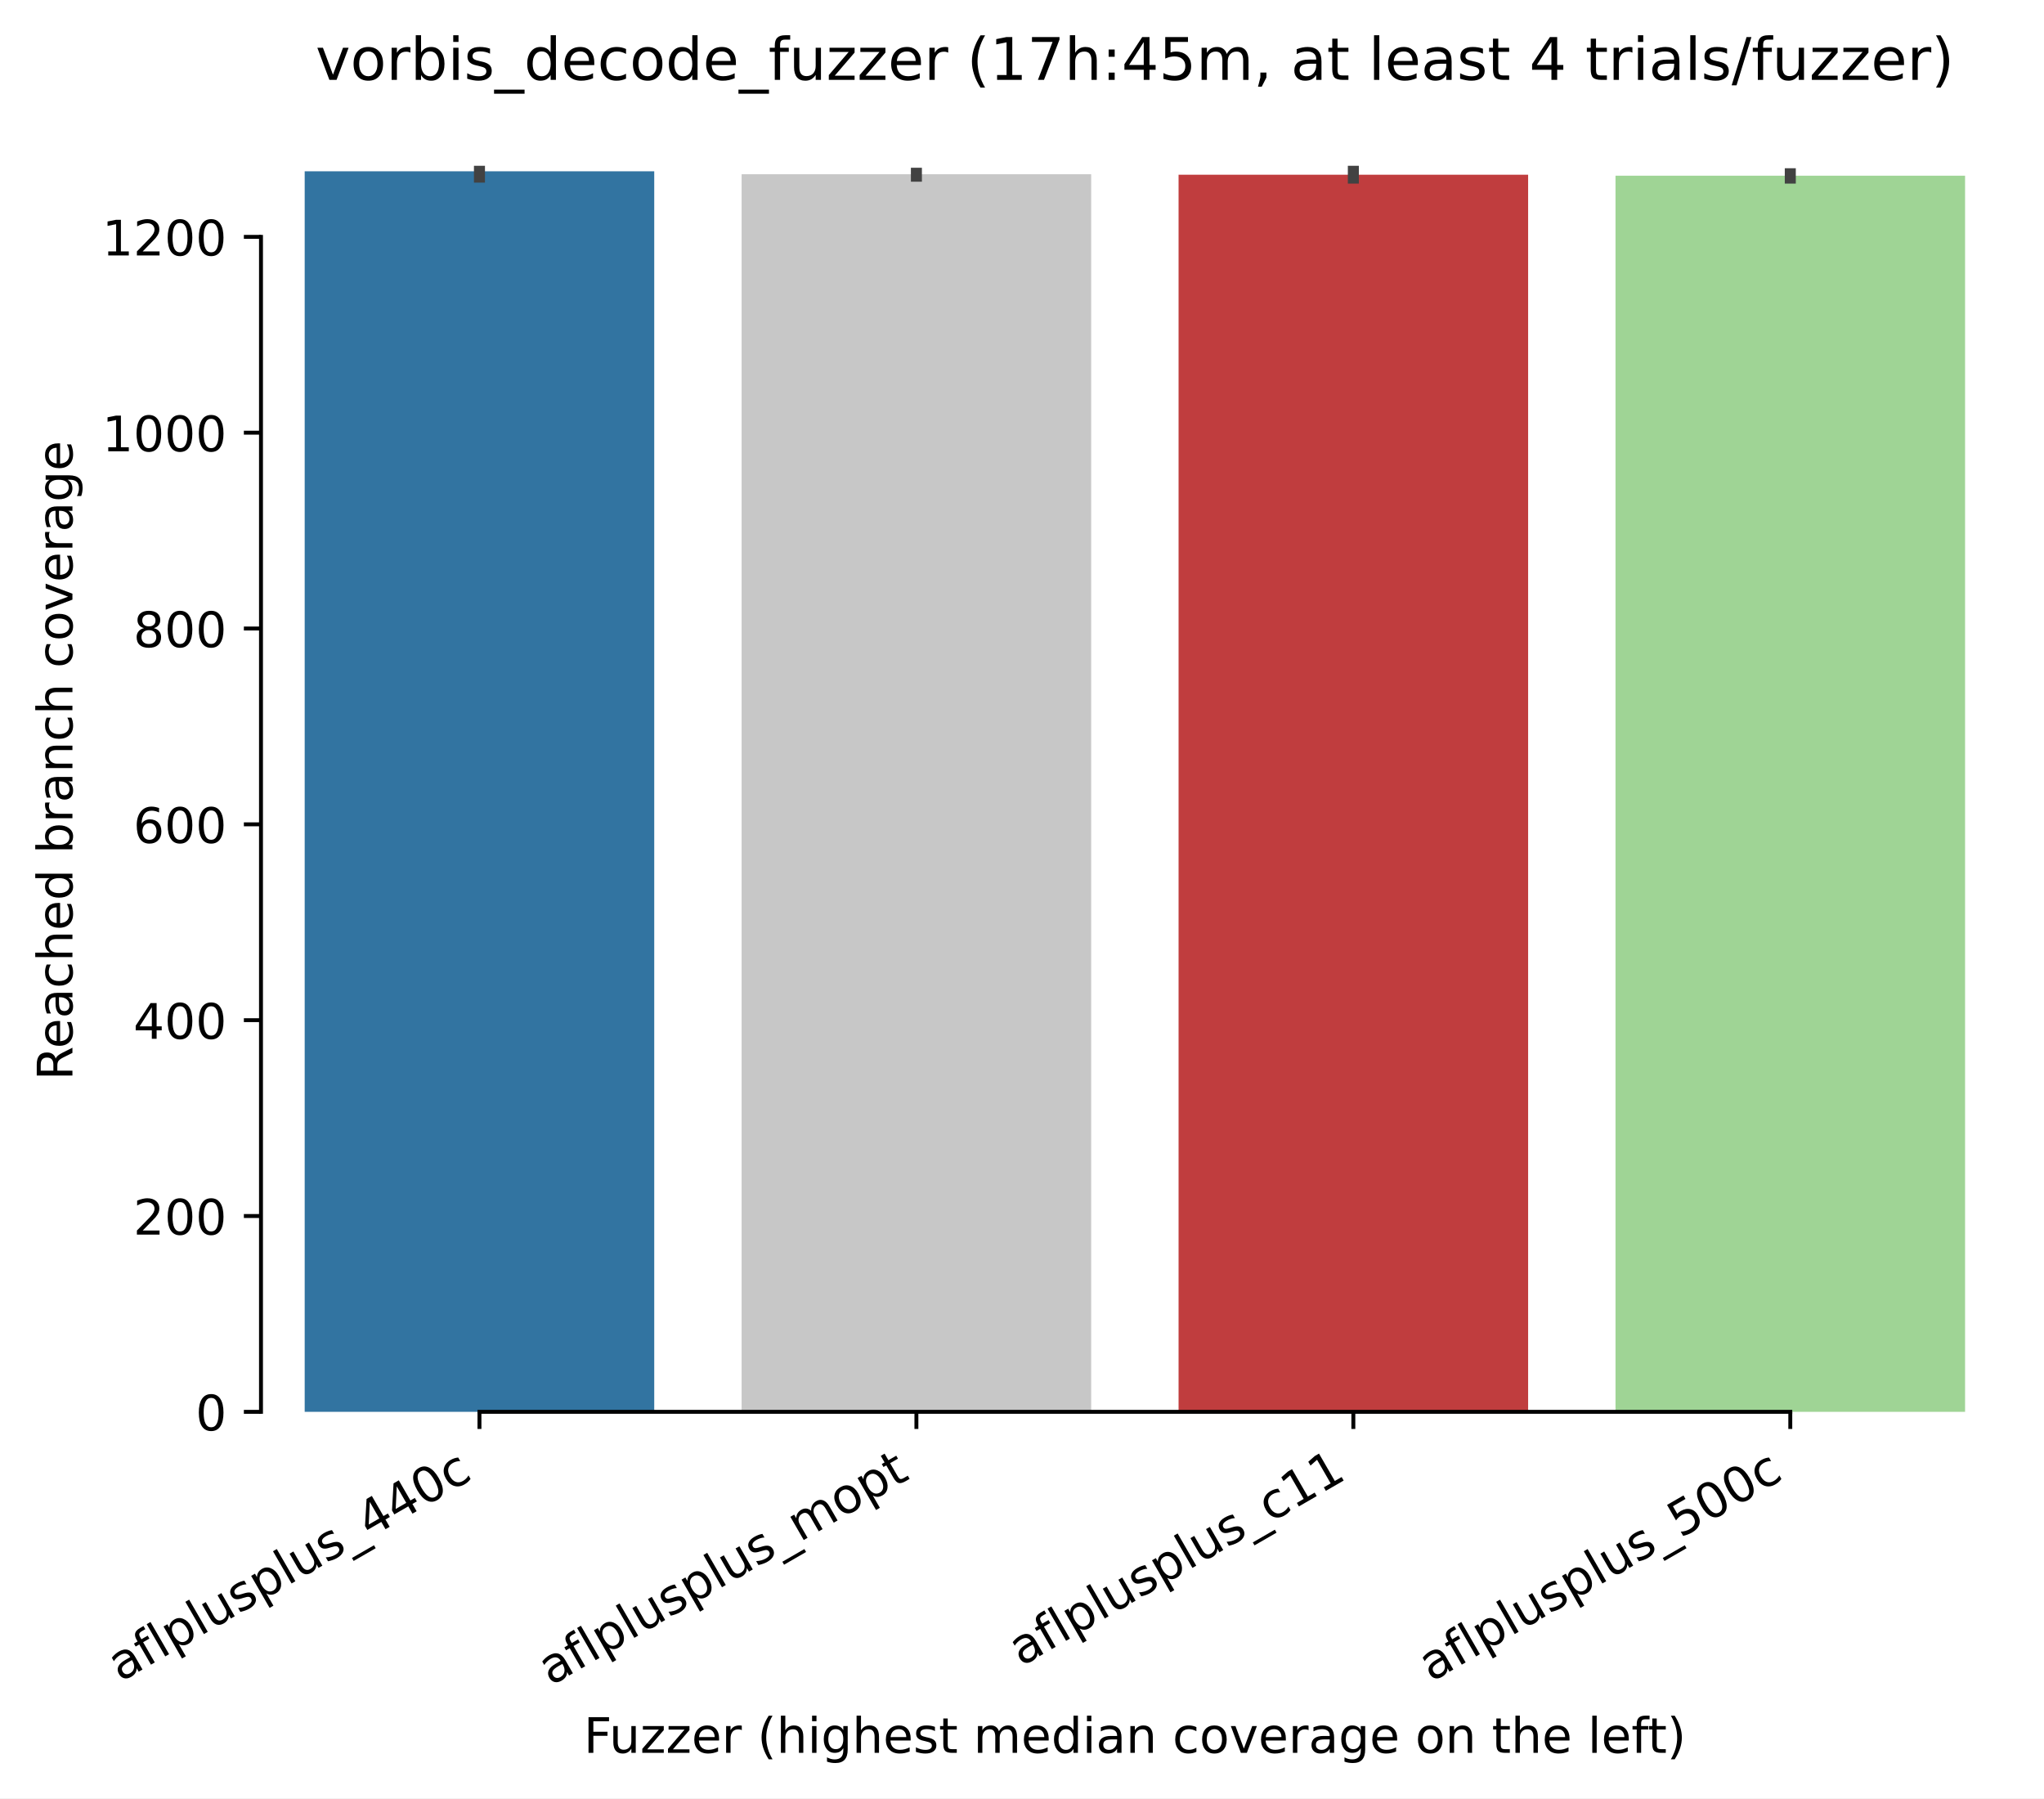
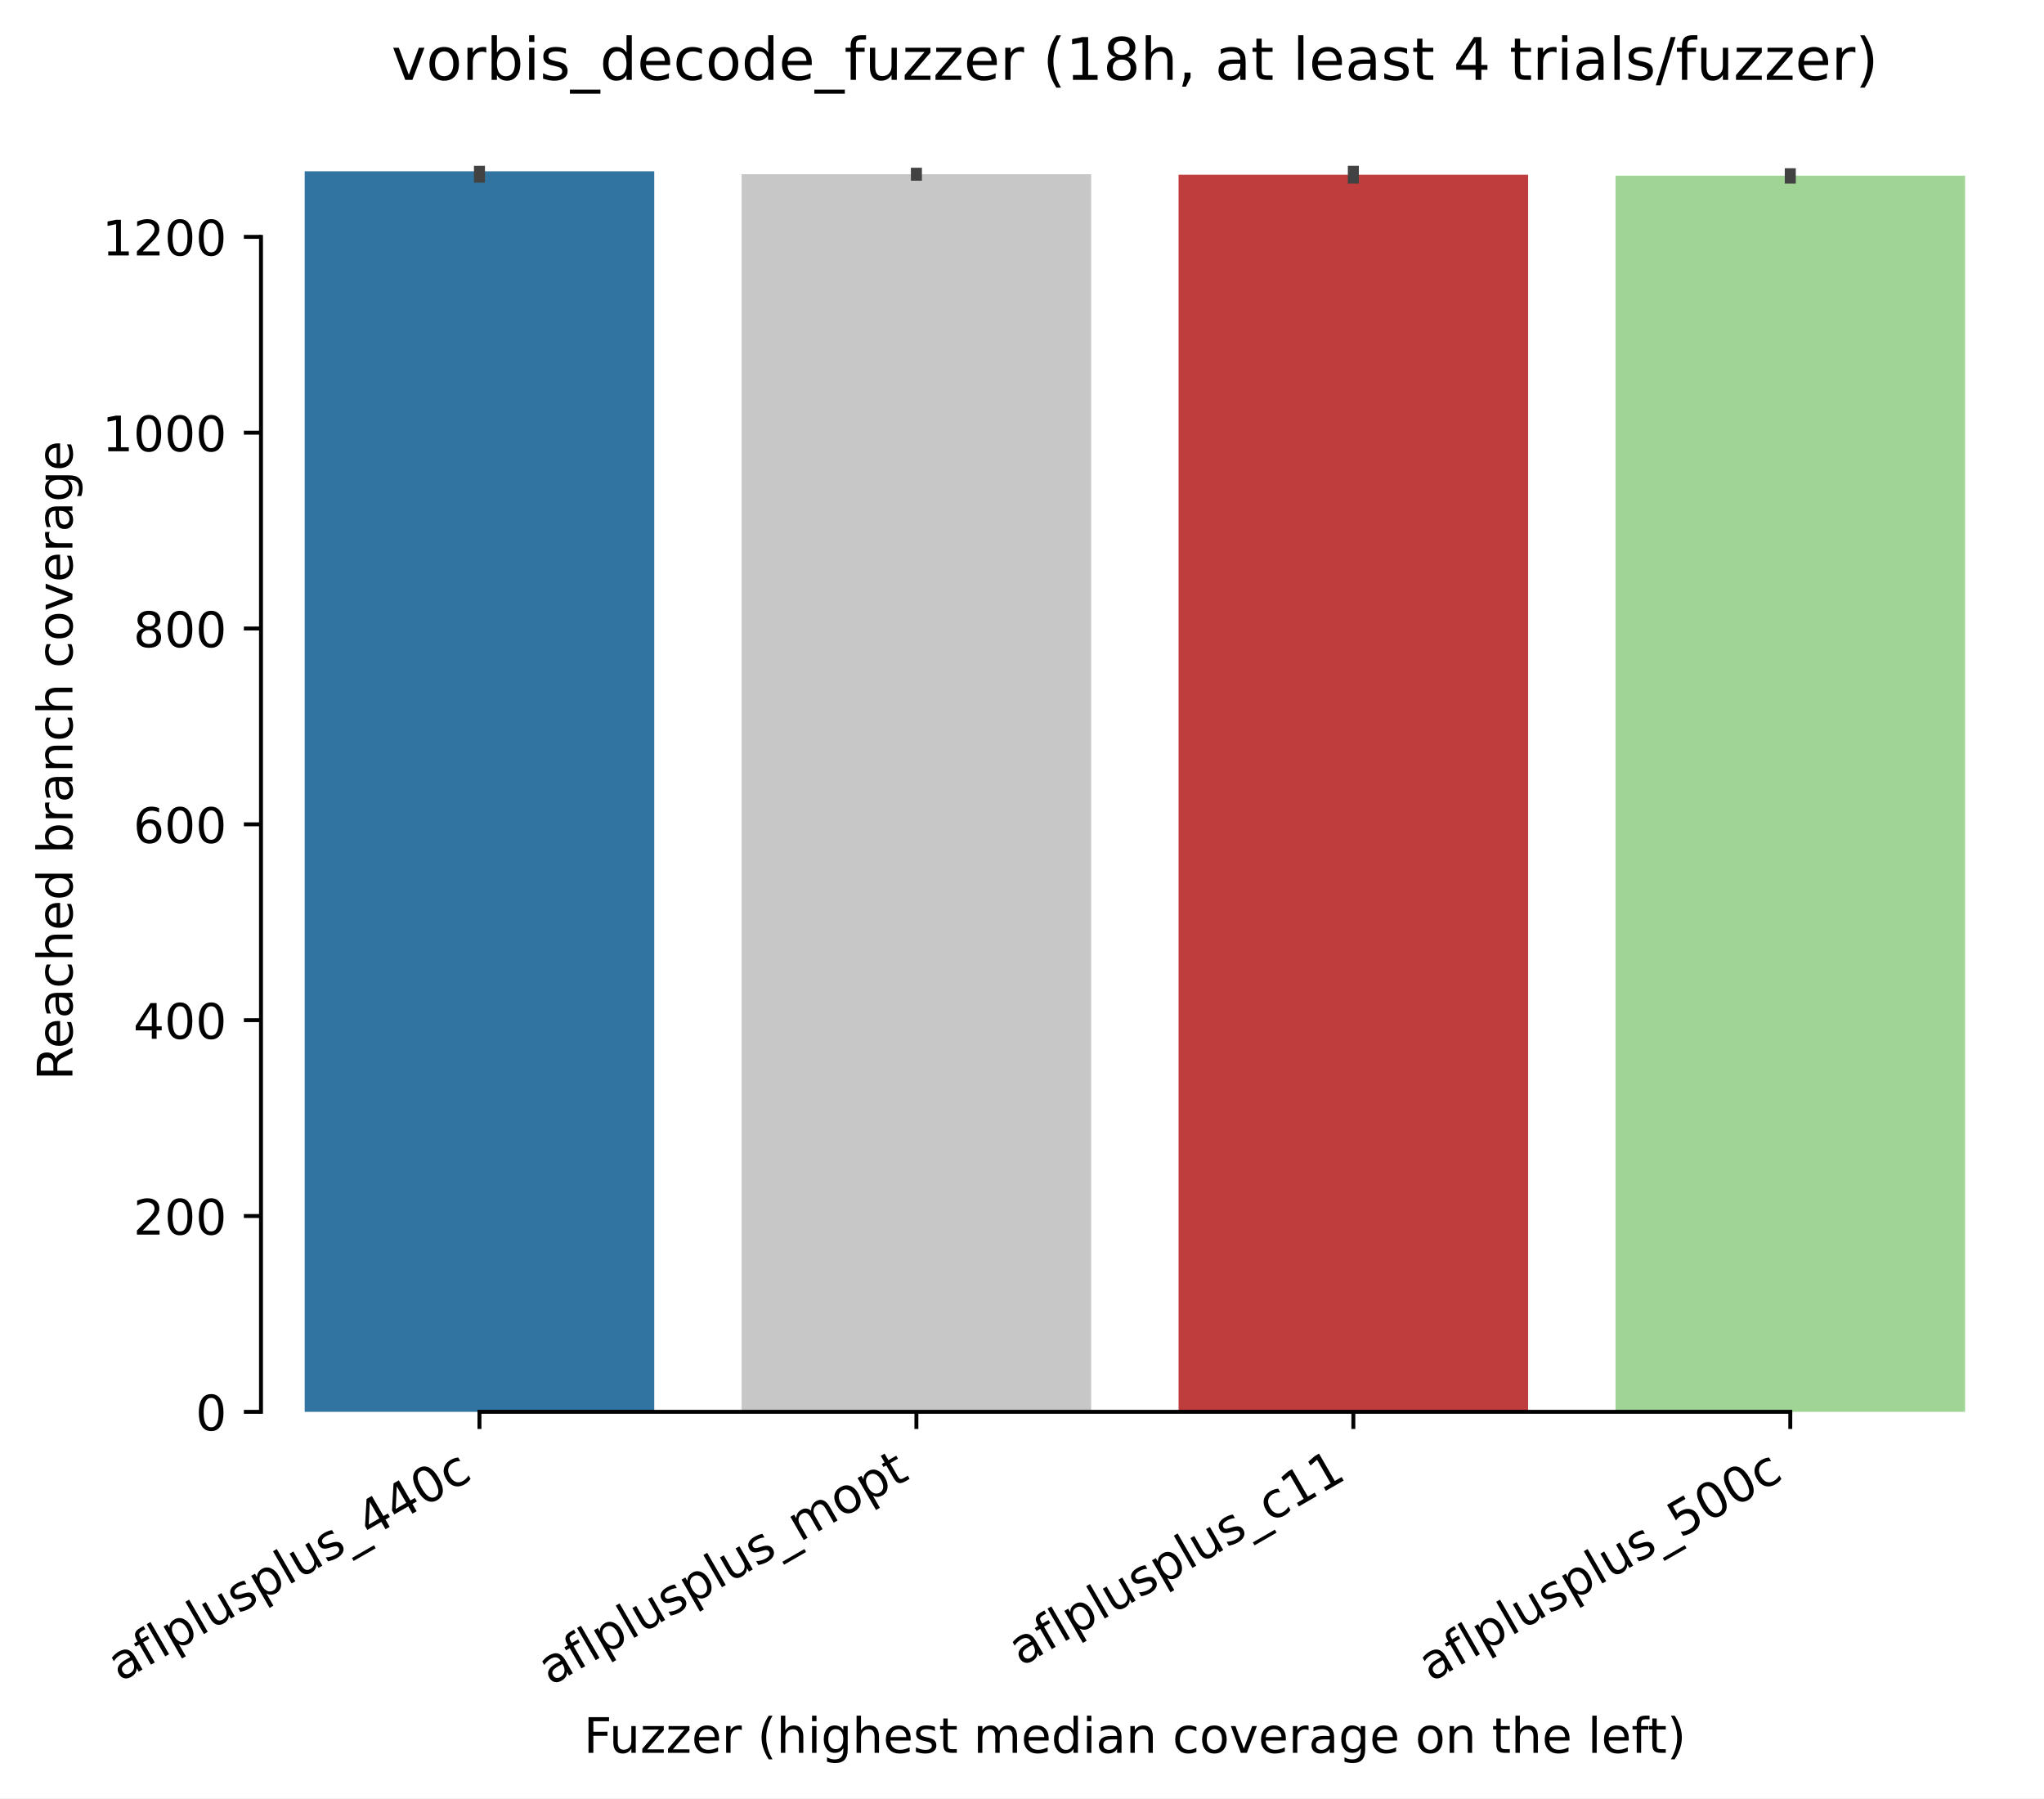
<svg xmlns="http://www.w3.org/2000/svg" xmlns:xlink="http://www.w3.org/1999/xlink" width="417.648pt" height="367.381pt" viewBox="0 0 417.648 367.381" version="1.1">
  <defs>
    <style type="text/css">*{stroke-linejoin: round; stroke-linecap: butt}</style>
  </defs>
  <g id="figure_1">
    <g id="patch_1">
      <path d="M 0 367.381  L 417.648 367.381  L 417.648 0  L 0 0  z " style="fill: #ffffff" />
    </g>
    <g id="axes_1">
      <g id="patch_2">
        <path d="M 53.328 288.43  L 410.448 288.43  L 410.448 22.318  L 53.328 22.318  z " style="fill: #ffffff" />
      </g>
      <g id="patch_3">
-         <path d="M 62.256 288.43  L 133.68 288.43  L 133.68 34.99  L 62.256 34.99  z " clip-path="url(#p58d0594816)" style="fill: #3274a1" />
+         <path d="M 62.256 288.43  L 133.68 288.43  L 133.68 34.99  L 62.256 34.99  z " clip-path="url(#p99ea1e1e88)" style="fill: #3274a1" />
      </g>
      <g id="patch_4">
-         <path d="M 151.536 288.43  L 222.96 288.43  L 222.96 35.59  L 151.536 35.59  z " clip-path="url(#p58d0594816)" style="fill: #c7c7c7" />
+         <path d="M 151.536 288.43  L 222.96 288.43  L 222.96 35.59  L 151.536 35.59  z " clip-path="url(#p99ea1e1e88)" style="fill: #c7c7c7" />
      </g>
      <g id="patch_5">
-         <path d="M 240.816 288.43  L 312.24 288.43  L 312.24 35.69  L 240.816 35.69  z " clip-path="url(#p58d0594816)" style="fill: #c03d3e" />
+         <path d="M 240.816 288.43  L 312.24 288.43  L 312.24 35.69  L 240.816 35.69  z " clip-path="url(#p99ea1e1e88)" style="fill: #c03d3e" />
      </g>
      <g id="patch_6">
-         <path d="M 330.096 288.43  L 401.52 288.43  L 401.52 35.89  L 330.096 35.89  z " clip-path="url(#p58d0594816)" style="fill: #9fd495" />
+         <path d="M 330.096 288.43  L 401.52 288.43  L 401.52 35.89  L 330.096 35.89  z " clip-path="url(#p99ea1e1e88)" style="fill: #9fd495" />
      </g>
      <g id="matplotlib.axis_1">
        <g id="xtick_1">
          <g id="line2d_1">
            <defs>
-               <path id="mf30dd68f3d" d="M 0 0  L 0 3.5  " style="stroke: #000000; stroke-width: 0.8" />
+               <path id="m14c670c587" d="M 0 0  L 0 3.5  " style="stroke: #000000; stroke-width: 0.8" />
            </defs>
            <g>
-               <use xlink:href="#mf30dd68f3d" x="97.968" y="288.43" style="stroke: #000000; stroke-width: 0.8" />
+               <use xlink:href="#m14c670c587" x="97.968" y="288.43" style="stroke: #000000; stroke-width: 0.8" />
            </g>
          </g>
          <g id="text_1">
            <g transform="translate(24.59788 343.6903) rotate(-30) scale(0.1 -0.1)">
              <defs>
                <path id="DejaVuSans-61" d="M 2194 1759  Q 1497 1759 1228 1600  Q 959 1441 959 1056  Q 959 750 1161 570  Q 1363 391 1709 391  Q 2188 391 2477 730  Q 2766 1069 2766 1631  L 2766 1759  L 2194 1759  z M 3341 1997  L 3341 0  L 2766 0  L 2766 531  Q 2569 213 2275 61  Q 1981 -91 1556 -91  Q 1019 -91 701 211  Q 384 513 384 1019  Q 384 1609 779 1909  Q 1175 2209 1959 2209  L 2766 2209  L 2766 2266  Q 2766 2663 2505 2880  Q 2244 3097 1772 3097  Q 1472 3097 1187 3025  Q 903 2953 641 2809  L 641 3341  Q 956 3463 1253 3523  Q 1550 3584 1831 3584  Q 2591 3584 2966 3190  Q 3341 2797 3341 1997  z " transform="scale(0.015625)" />
                <path id="DejaVuSans-66" d="M 2375 4863  L 2375 4384  L 1825 4384  Q 1516 4384 1395 4259  Q 1275 4134 1275 3809  L 1275 3500  L 2222 3500  L 2222 3053  L 1275 3053  L 1275 0  L 697 0  L 697 3053  L 147 3053  L 147 3500  L 697 3500  L 697 3744  Q 697 4328 969 4595  Q 1241 4863 1831 4863  L 2375 4863  z " transform="scale(0.015625)" />
                <path id="DejaVuSans-6c" d="M 603 4863  L 1178 4863  L 1178 0  L 603 0  L 603 4863  z " transform="scale(0.015625)" />
                <path id="DejaVuSans-70" d="M 1159 525  L 1159 -1331  L 581 -1331  L 581 3500  L 1159 3500  L 1159 2969  Q 1341 3281 1617 3432  Q 1894 3584 2278 3584  Q 2916 3584 3314 3078  Q 3713 2572 3713 1747  Q 3713 922 3314 415  Q 2916 -91 2278 -91  Q 1894 -91 1617 61  Q 1341 213 1159 525  z M 3116 1747  Q 3116 2381 2855 2742  Q 2594 3103 2138 3103  Q 1681 3103 1420 2742  Q 1159 2381 1159 1747  Q 1159 1113 1420 752  Q 1681 391 2138 391  Q 2594 391 2855 752  Q 3116 1113 3116 1747  z " transform="scale(0.015625)" />
                <path id="DejaVuSans-75" d="M 544 1381  L 544 3500  L 1119 3500  L 1119 1403  Q 1119 906 1312 657  Q 1506 409 1894 409  Q 2359 409 2629 706  Q 2900 1003 2900 1516  L 2900 3500  L 3475 3500  L 3475 0  L 2900 0  L 2900 538  Q 2691 219 2414 64  Q 2138 -91 1772 -91  Q 1169 -91 856 284  Q 544 659 544 1381  z M 1991 3584  L 1991 3584  z " transform="scale(0.015625)" />
                <path id="DejaVuSans-73" d="M 2834 3397  L 2834 2853  Q 2591 2978 2328 3040  Q 2066 3103 1784 3103  Q 1356 3103 1142 2972  Q 928 2841 928 2578  Q 928 2378 1081 2264  Q 1234 2150 1697 2047  L 1894 2003  Q 2506 1872 2764 1633  Q 3022 1394 3022 966  Q 3022 478 2636 193  Q 2250 -91 1575 -91  Q 1294 -91 989 -36  Q 684 19 347 128  L 347 722  Q 666 556 975 473  Q 1284 391 1588 391  Q 1994 391 2212 530  Q 2431 669 2431 922  Q 2431 1156 2273 1281  Q 2116 1406 1581 1522  L 1381 1569  Q 847 1681 609 1914  Q 372 2147 372 2553  Q 372 3047 722 3315  Q 1072 3584 1716 3584  Q 2034 3584 2315 3537  Q 2597 3491 2834 3397  z " transform="scale(0.015625)" />
                <path id="DejaVuSans-5f" d="M 3263 -1063  L 3263 -1509  L -63 -1509  L -63 -1063  L 3263 -1063  z " transform="scale(0.015625)" />
                <path id="DejaVuSans-34" d="M 2419 4116  L 825 1625  L 2419 1625  L 2419 4116  z M 2253 4666  L 3047 4666  L 3047 1625  L 3713 1625  L 3713 1100  L 3047 1100  L 3047 0  L 2419 0  L 2419 1100  L 313 1100  L 313 1709  L 2253 4666  z " transform="scale(0.015625)" />
                <path id="DejaVuSans-30" d="M 2034 4250  Q 1547 4250 1301 3770  Q 1056 3291 1056 2328  Q 1056 1369 1301 889  Q 1547 409 2034 409  Q 2525 409 2770 889  Q 3016 1369 3016 2328  Q 3016 3291 2770 3770  Q 2525 4250 2034 4250  z M 2034 4750  Q 2819 4750 3233 4129  Q 3647 3509 3647 2328  Q 3647 1150 3233 529  Q 2819 -91 2034 -91  Q 1250 -91 836 529  Q 422 1150 422 2328  Q 422 3509 836 4129  Q 1250 4750 2034 4750  z " transform="scale(0.015625)" />
                <path id="DejaVuSans-63" d="M 3122 3366  L 3122 2828  Q 2878 2963 2633 3030  Q 2388 3097 2138 3097  Q 1578 3097 1268 2742  Q 959 2388 959 1747  Q 959 1106 1268 751  Q 1578 397 2138 397  Q 2388 397 2633 464  Q 2878 531 3122 666  L 3122 134  Q 2881 22 2623 -34  Q 2366 -91 2075 -91  Q 1284 -91 818 406  Q 353 903 353 1747  Q 353 2603 823 3093  Q 1294 3584 2113 3584  Q 2378 3584 2631 3529  Q 2884 3475 3122 3366  z " transform="scale(0.015625)" />
              </defs>
              <use xlink:href="#DejaVuSans-61" />
              <use xlink:href="#DejaVuSans-66" transform="translate(61.2793 0)" />
              <use xlink:href="#DejaVuSans-6c" transform="translate(96.48438 0)" />
              <use xlink:href="#DejaVuSans-70" transform="translate(124.2676 0)" />
              <use xlink:href="#DejaVuSans-6c" transform="translate(187.7441 0)" />
              <use xlink:href="#DejaVuSans-75" transform="translate(215.5273 0)" />
              <use xlink:href="#DejaVuSans-73" transform="translate(278.9062 0)" />
              <use xlink:href="#DejaVuSans-70" transform="translate(331.0059 0)" />
              <use xlink:href="#DejaVuSans-6c" transform="translate(394.4824 0)" />
              <use xlink:href="#DejaVuSans-75" transform="translate(422.2656 0)" />
              <use xlink:href="#DejaVuSans-73" transform="translate(485.6445 0)" />
              <use xlink:href="#DejaVuSans-5f" transform="translate(537.7441 0)" />
              <use xlink:href="#DejaVuSans-34" transform="translate(587.7441 0)" />
              <use xlink:href="#DejaVuSans-34" transform="translate(651.3672 0)" />
              <use xlink:href="#DejaVuSans-30" transform="translate(714.9902 0)" />
              <use xlink:href="#DejaVuSans-63" transform="translate(778.6133 0)" />
            </g>
          </g>
        </g>
        <g id="xtick_2">
          <g id="line2d_2">
            <g>
-               <use xlink:href="#mf30dd68f3d" x="187.248" y="288.43" style="stroke: #000000; stroke-width: 0.8" />
+               <use xlink:href="#m14c670c587" x="187.248" y="288.43" style="stroke: #000000; stroke-width: 0.8" />
            </g>
          </g>
          <g id="text_2">
            <g transform="translate(112.5423 344.4613) rotate(-30) scale(0.1 -0.1)">
              <defs>
                <path id="DejaVuSans-6d" d="M 3328 2828  Q 3544 3216 3844 3400  Q 4144 3584 4550 3584  Q 5097 3584 5394 3201  Q 5691 2819 5691 2113  L 5691 0  L 5113 0  L 5113 2094  Q 5113 2597 4934 2840  Q 4756 3084 4391 3084  Q 3944 3084 3684 2787  Q 3425 2491 3425 1978  L 3425 0  L 2847 0  L 2847 2094  Q 2847 2600 2669 2842  Q 2491 3084 2119 3084  Q 1678 3084 1418 2786  Q 1159 2488 1159 1978  L 1159 0  L 581 0  L 581 3500  L 1159 3500  L 1159 2956  Q 1356 3278 1631 3431  Q 1906 3584 2284 3584  Q 2666 3584 2933 3390  Q 3200 3197 3328 2828  z " transform="scale(0.015625)" />
                <path id="DejaVuSans-6f" d="M 1959 3097  Q 1497 3097 1228 2736  Q 959 2375 959 1747  Q 959 1119 1226 758  Q 1494 397 1959 397  Q 2419 397 2687 759  Q 2956 1122 2956 1747  Q 2956 2369 2687 2733  Q 2419 3097 1959 3097  z M 1959 3584  Q 2709 3584 3137 3096  Q 3566 2609 3566 1747  Q 3566 888 3137 398  Q 2709 -91 1959 -91  Q 1206 -91 779 398  Q 353 888 353 1747  Q 353 2609 779 3096  Q 1206 3584 1959 3584  z " transform="scale(0.015625)" />
                <path id="DejaVuSans-74" d="M 1172 4494  L 1172 3500  L 2356 3500  L 2356 3053  L 1172 3053  L 1172 1153  Q 1172 725 1289 603  Q 1406 481 1766 481  L 2356 481  L 2356 0  L 1766 0  Q 1100 0 847 248  Q 594 497 594 1153  L 594 3053  L 172 3053  L 172 3500  L 594 3500  L 594 4494  L 1172 4494  z " transform="scale(0.015625)" />
              </defs>
              <use xlink:href="#DejaVuSans-61" />
              <use xlink:href="#DejaVuSans-66" transform="translate(61.2793 0)" />
              <use xlink:href="#DejaVuSans-6c" transform="translate(96.48438 0)" />
              <use xlink:href="#DejaVuSans-70" transform="translate(124.2676 0)" />
              <use xlink:href="#DejaVuSans-6c" transform="translate(187.7441 0)" />
              <use xlink:href="#DejaVuSans-75" transform="translate(215.5273 0)" />
              <use xlink:href="#DejaVuSans-73" transform="translate(278.9062 0)" />
              <use xlink:href="#DejaVuSans-70" transform="translate(331.0059 0)" />
              <use xlink:href="#DejaVuSans-6c" transform="translate(394.4824 0)" />
              <use xlink:href="#DejaVuSans-75" transform="translate(422.2656 0)" />
              <use xlink:href="#DejaVuSans-73" transform="translate(485.6445 0)" />
              <use xlink:href="#DejaVuSans-5f" transform="translate(537.7441 0)" />
              <use xlink:href="#DejaVuSans-6d" transform="translate(587.7441 0)" />
              <use xlink:href="#DejaVuSans-6f" transform="translate(685.1562 0)" />
              <use xlink:href="#DejaVuSans-70" transform="translate(746.3379 0)" />
              <use xlink:href="#DejaVuSans-74" transform="translate(809.8145 0)" />
            </g>
          </g>
        </g>
        <g id="xtick_3">
          <g id="line2d_3">
            <g>
-               <use xlink:href="#mf30dd68f3d" x="276.528" y="288.43" style="stroke: #000000; stroke-width: 0.8" />
+               <use xlink:href="#m14c670c587" x="276.528" y="288.43" style="stroke: #000000; stroke-width: 0.8" />
            </g>
          </g>
          <g id="text_3">
            <g transform="translate(208.668 340.509) rotate(-30) scale(0.1 -0.1)">
              <defs>
                <path id="DejaVuSans-31" d="M 794 531  L 1825 531  L 1825 4091  L 703 3866  L 703 4441  L 1819 4666  L 2450 4666  L 2450 531  L 3481 531  L 3481 0  L 794 0  L 794 531  z " transform="scale(0.015625)" />
              </defs>
              <use xlink:href="#DejaVuSans-61" />
              <use xlink:href="#DejaVuSans-66" transform="translate(61.2793 0)" />
              <use xlink:href="#DejaVuSans-6c" transform="translate(96.48438 0)" />
              <use xlink:href="#DejaVuSans-70" transform="translate(124.2676 0)" />
              <use xlink:href="#DejaVuSans-6c" transform="translate(187.7441 0)" />
              <use xlink:href="#DejaVuSans-75" transform="translate(215.5273 0)" />
              <use xlink:href="#DejaVuSans-73" transform="translate(278.9062 0)" />
              <use xlink:href="#DejaVuSans-70" transform="translate(331.0059 0)" />
              <use xlink:href="#DejaVuSans-6c" transform="translate(394.4824 0)" />
              <use xlink:href="#DejaVuSans-75" transform="translate(422.2656 0)" />
              <use xlink:href="#DejaVuSans-73" transform="translate(485.6445 0)" />
              <use xlink:href="#DejaVuSans-5f" transform="translate(537.7441 0)" />
              <use xlink:href="#DejaVuSans-63" transform="translate(587.7441 0)" />
              <use xlink:href="#DejaVuSans-31" transform="translate(642.7246 0)" />
              <use xlink:href="#DejaVuSans-31" transform="translate(706.3477 0)" />
            </g>
          </g>
        </g>
        <g id="xtick_4">
          <g id="line2d_4">
            <g>
-               <use xlink:href="#mf30dd68f3d" x="365.808" y="288.43" style="stroke: #000000; stroke-width: 0.8" />
+               <use xlink:href="#m14c670c587" x="365.808" y="288.43" style="stroke: #000000; stroke-width: 0.8" />
            </g>
          </g>
          <g id="text_4">
            <g transform="translate(292.4379 343.6903) rotate(-30) scale(0.1 -0.1)">
              <defs>
                <path id="DejaVuSans-35" d="M 691 4666  L 3169 4666  L 3169 4134  L 1269 4134  L 1269 2991  Q 1406 3038 1543 3061  Q 1681 3084 1819 3084  Q 2600 3084 3056 2656  Q 3513 2228 3513 1497  Q 3513 744 3044 326  Q 2575 -91 1722 -91  Q 1428 -91 1123 -41  Q 819 9 494 109  L 494 744  Q 775 591 1075 516  Q 1375 441 1709 441  Q 2250 441 2565 725  Q 2881 1009 2881 1497  Q 2881 1984 2565 2268  Q 2250 2553 1709 2553  Q 1456 2553 1204 2497  Q 953 2441 691 2322  L 691 4666  z " transform="scale(0.015625)" />
              </defs>
              <use xlink:href="#DejaVuSans-61" />
              <use xlink:href="#DejaVuSans-66" transform="translate(61.2793 0)" />
              <use xlink:href="#DejaVuSans-6c" transform="translate(96.48438 0)" />
              <use xlink:href="#DejaVuSans-70" transform="translate(124.2676 0)" />
              <use xlink:href="#DejaVuSans-6c" transform="translate(187.7441 0)" />
              <use xlink:href="#DejaVuSans-75" transform="translate(215.5273 0)" />
              <use xlink:href="#DejaVuSans-73" transform="translate(278.9062 0)" />
              <use xlink:href="#DejaVuSans-70" transform="translate(331.0059 0)" />
              <use xlink:href="#DejaVuSans-6c" transform="translate(394.4824 0)" />
              <use xlink:href="#DejaVuSans-75" transform="translate(422.2656 0)" />
              <use xlink:href="#DejaVuSans-73" transform="translate(485.6445 0)" />
              <use xlink:href="#DejaVuSans-5f" transform="translate(537.7441 0)" />
              <use xlink:href="#DejaVuSans-35" transform="translate(587.7441 0)" />
              <use xlink:href="#DejaVuSans-30" transform="translate(651.3672 0)" />
              <use xlink:href="#DejaVuSans-30" transform="translate(714.9902 0)" />
              <use xlink:href="#DejaVuSans-63" transform="translate(778.6133 0)" />
            </g>
          </g>
        </g>
        <g id="text_5">
          <g transform="translate(119.2702 358.1017) scale(0.1 -0.1)">
            <defs>
              <path id="DejaVuSans-46" d="M 628 4666  L 3309 4666  L 3309 4134  L 1259 4134  L 1259 2759  L 3109 2759  L 3109 2228  L 1259 2228  L 1259 0  L 628 0  L 628 4666  z " transform="scale(0.015625)" />
              <path id="DejaVuSans-7a" d="M 353 3500  L 3084 3500  L 3084 2975  L 922 459  L 3084 459  L 3084 0  L 275 0  L 275 525  L 2438 3041  L 353 3041  L 353 3500  z " transform="scale(0.015625)" />
              <path id="DejaVuSans-65" d="M 3597 1894  L 3597 1613  L 953 1613  Q 991 1019 1311 708  Q 1631 397 2203 397  Q 2534 397 2845 478  Q 3156 559 3463 722  L 3463 178  Q 3153 47 2828 -22  Q 2503 -91 2169 -91  Q 1331 -91 842 396  Q 353 884 353 1716  Q 353 2575 817 3079  Q 1281 3584 2069 3584  Q 2775 3584 3186 3129  Q 3597 2675 3597 1894  z M 3022 2063  Q 3016 2534 2758 2815  Q 2500 3097 2075 3097  Q 1594 3097 1305 2825  Q 1016 2553 972 2059  L 3022 2063  z " transform="scale(0.015625)" />
              <path id="DejaVuSans-72" d="M 2631 2963  Q 2534 3019 2420 3045  Q 2306 3072 2169 3072  Q 1681 3072 1420 2755  Q 1159 2438 1159 1844  L 1159 0  L 581 0  L 581 3500  L 1159 3500  L 1159 2956  Q 1341 3275 1631 3429  Q 1922 3584 2338 3584  Q 2397 3584 2469 3576  Q 2541 3569 2628 3553  L 2631 2963  z " transform="scale(0.015625)" />
              <path id="DejaVuSans-20" transform="scale(0.015625)" />
              <path id="DejaVuSans-28" d="M 1984 4856  Q 1566 4138 1362 3434  Q 1159 2731 1159 2009  Q 1159 1288 1364 580  Q 1569 -128 1984 -844  L 1484 -844  Q 1016 -109 783 600  Q 550 1309 550 2009  Q 550 2706 781 3412  Q 1013 4119 1484 4856  L 1984 4856  z " transform="scale(0.015625)" />
              <path id="DejaVuSans-68" d="M 3513 2113  L 3513 0  L 2938 0  L 2938 2094  Q 2938 2591 2744 2837  Q 2550 3084 2163 3084  Q 1697 3084 1428 2787  Q 1159 2491 1159 1978  L 1159 0  L 581 0  L 581 4863  L 1159 4863  L 1159 2956  Q 1366 3272 1645 3428  Q 1925 3584 2291 3584  Q 2894 3584 3203 3211  Q 3513 2838 3513 2113  z " transform="scale(0.015625)" />
              <path id="DejaVuSans-69" d="M 603 3500  L 1178 3500  L 1178 0  L 603 0  L 603 3500  z M 603 4863  L 1178 4863  L 1178 4134  L 603 4134  L 603 4863  z " transform="scale(0.015625)" />
              <path id="DejaVuSans-67" d="M 2906 1791  Q 2906 2416 2648 2759  Q 2391 3103 1925 3103  Q 1463 3103 1205 2759  Q 947 2416 947 1791  Q 947 1169 1205 825  Q 1463 481 1925 481  Q 2391 481 2648 825  Q 2906 1169 2906 1791  z M 3481 434  Q 3481 -459 3084 -895  Q 2688 -1331 1869 -1331  Q 1566 -1331 1297 -1286  Q 1028 -1241 775 -1147  L 775 -588  Q 1028 -725 1275 -790  Q 1522 -856 1778 -856  Q 2344 -856 2625 -561  Q 2906 -266 2906 331  L 2906 616  Q 2728 306 2450 153  Q 2172 0 1784 0  Q 1141 0 747 490  Q 353 981 353 1791  Q 353 2603 747 3093  Q 1141 3584 1784 3584  Q 2172 3584 2450 3431  Q 2728 3278 2906 2969  L 2906 3500  L 3481 3500  L 3481 434  z " transform="scale(0.015625)" />
              <path id="DejaVuSans-64" d="M 2906 2969  L 2906 4863  L 3481 4863  L 3481 0  L 2906 0  L 2906 525  Q 2725 213 2448 61  Q 2172 -91 1784 -91  Q 1150 -91 751 415  Q 353 922 353 1747  Q 353 2572 751 3078  Q 1150 3584 1784 3584  Q 2172 3584 2448 3432  Q 2725 3281 2906 2969  z M 947 1747  Q 947 1113 1208 752  Q 1469 391 1925 391  Q 2381 391 2643 752  Q 2906 1113 2906 1747  Q 2906 2381 2643 2742  Q 2381 3103 1925 3103  Q 1469 3103 1208 2742  Q 947 2381 947 1747  z " transform="scale(0.015625)" />
              <path id="DejaVuSans-6e" d="M 3513 2113  L 3513 0  L 2938 0  L 2938 2094  Q 2938 2591 2744 2837  Q 2550 3084 2163 3084  Q 1697 3084 1428 2787  Q 1159 2491 1159 1978  L 1159 0  L 581 0  L 581 3500  L 1159 3500  L 1159 2956  Q 1366 3272 1645 3428  Q 1925 3584 2291 3584  Q 2894 3584 3203 3211  Q 3513 2838 3513 2113  z " transform="scale(0.015625)" />
              <path id="DejaVuSans-76" d="M 191 3500  L 800 3500  L 1894 563  L 2988 3500  L 3597 3500  L 2284 0  L 1503 0  L 191 3500  z " transform="scale(0.015625)" />
              <path id="DejaVuSans-29" d="M 513 4856  L 1013 4856  Q 1481 4119 1714 3412  Q 1947 2706 1947 2009  Q 1947 1309 1714 600  Q 1481 -109 1013 -844  L 513 -844  Q 928 -128 1133 580  Q 1338 1288 1338 2009  Q 1338 2731 1133 3434  Q 928 4138 513 4856  z " transform="scale(0.015625)" />
            </defs>
            <use xlink:href="#DejaVuSans-46" />
            <use xlink:href="#DejaVuSans-75" transform="translate(52.01953 0)" />
            <use xlink:href="#DejaVuSans-7a" transform="translate(115.3984 0)" />
            <use xlink:href="#DejaVuSans-7a" transform="translate(167.8887 0)" />
            <use xlink:href="#DejaVuSans-65" transform="translate(220.3789 0)" />
            <use xlink:href="#DejaVuSans-72" transform="translate(281.9023 0)" />
            <use xlink:href="#DejaVuSans-20" transform="translate(323.0156 0)" />
            <use xlink:href="#DejaVuSans-28" transform="translate(354.8027 0)" />
            <use xlink:href="#DejaVuSans-68" transform="translate(393.8164 0)" />
            <use xlink:href="#DejaVuSans-69" transform="translate(457.1953 0)" />
            <use xlink:href="#DejaVuSans-67" transform="translate(484.9785 0)" />
            <use xlink:href="#DejaVuSans-68" transform="translate(548.4551 0)" />
            <use xlink:href="#DejaVuSans-65" transform="translate(611.834 0)" />
            <use xlink:href="#DejaVuSans-73" transform="translate(673.3574 0)" />
            <use xlink:href="#DejaVuSans-74" transform="translate(725.457 0)" />
            <use xlink:href="#DejaVuSans-20" transform="translate(764.666 0)" />
            <use xlink:href="#DejaVuSans-6d" transform="translate(796.4531 0)" />
            <use xlink:href="#DejaVuSans-65" transform="translate(893.8652 0)" />
            <use xlink:href="#DejaVuSans-64" transform="translate(955.3887 0)" />
            <use xlink:href="#DejaVuSans-69" transform="translate(1018.865 0)" />
            <use xlink:href="#DejaVuSans-61" transform="translate(1046.648 0)" />
            <use xlink:href="#DejaVuSans-6e" transform="translate(1107.928 0)" />
            <use xlink:href="#DejaVuSans-20" transform="translate(1171.307 0)" />
            <use xlink:href="#DejaVuSans-63" transform="translate(1203.094 0)" />
            <use xlink:href="#DejaVuSans-6f" transform="translate(1258.074 0)" />
            <use xlink:href="#DejaVuSans-76" transform="translate(1319.256 0)" />
            <use xlink:href="#DejaVuSans-65" transform="translate(1378.436 0)" />
            <use xlink:href="#DejaVuSans-72" transform="translate(1439.959 0)" />
            <use xlink:href="#DejaVuSans-61" transform="translate(1481.072 0)" />
            <use xlink:href="#DejaVuSans-67" transform="translate(1542.352 0)" />
            <use xlink:href="#DejaVuSans-65" transform="translate(1605.828 0)" />
            <use xlink:href="#DejaVuSans-20" transform="translate(1667.352 0)" />
            <use xlink:href="#DejaVuSans-6f" transform="translate(1699.139 0)" />
            <use xlink:href="#DejaVuSans-6e" transform="translate(1760.32 0)" />
            <use xlink:href="#DejaVuSans-20" transform="translate(1823.699 0)" />
            <use xlink:href="#DejaVuSans-74" transform="translate(1855.486 0)" />
            <use xlink:href="#DejaVuSans-68" transform="translate(1894.695 0)" />
            <use xlink:href="#DejaVuSans-65" transform="translate(1958.074 0)" />
            <use xlink:href="#DejaVuSans-20" transform="translate(2019.598 0)" />
            <use xlink:href="#DejaVuSans-6c" transform="translate(2051.385 0)" />
            <use xlink:href="#DejaVuSans-65" transform="translate(2079.168 0)" />
            <use xlink:href="#DejaVuSans-66" transform="translate(2140.691 0)" />
            <use xlink:href="#DejaVuSans-74" transform="translate(2174.146 0)" />
            <use xlink:href="#DejaVuSans-29" transform="translate(2213.355 0)" />
          </g>
        </g>
      </g>
      <g id="matplotlib.axis_2">
        <g id="ytick_1">
          <g id="line2d_5">
            <defs>
-               <path id="m12c4948a95" d="M 0 0  L -3.5 0  " style="stroke: #000000; stroke-width: 0.8" />
+               <path id="m7ef53b83e6" d="M 0 0  L -3.5 0  " style="stroke: #000000; stroke-width: 0.8" />
            </defs>
            <g>
-               <use xlink:href="#m12c4948a95" x="53.328" y="288.43" style="stroke: #000000; stroke-width: 0.8" />
+               <use xlink:href="#m7ef53b83e6" x="53.328" y="288.43" style="stroke: #000000; stroke-width: 0.8" />
            </g>
          </g>
          <g id="text_6">
            <g transform="translate(39.96563 292.2293) scale(0.1 -0.1)">
              <use xlink:href="#DejaVuSans-30" />
            </g>
          </g>
        </g>
        <g id="ytick_2">
          <g id="line2d_6">
            <g>
-               <use xlink:href="#m12c4948a95" x="53.328" y="248.424" style="stroke: #000000; stroke-width: 0.8" />
+               <use xlink:href="#m7ef53b83e6" x="53.328" y="248.424" style="stroke: #000000; stroke-width: 0.8" />
            </g>
          </g>
          <g id="text_7">
            <g transform="translate(27.24063 252.223) scale(0.1 -0.1)">
              <defs>
                <path id="DejaVuSans-32" d="M 1228 531  L 3431 531  L 3431 0  L 469 0  L 469 531  Q 828 903 1448 1529  Q 2069 2156 2228 2338  Q 2531 2678 2651 2914  Q 2772 3150 2772 3378  Q 2772 3750 2511 3984  Q 2250 4219 1831 4219  Q 1534 4219 1204 4116  Q 875 4013 500 3803  L 500 4441  Q 881 4594 1212 4672  Q 1544 4750 1819 4750  Q 2544 4750 2975 4387  Q 3406 4025 3406 3419  Q 3406 3131 3298 2873  Q 3191 2616 2906 2266  Q 2828 2175 2409 1742  Q 1991 1309 1228 531  z " transform="scale(0.015625)" />
              </defs>
              <use xlink:href="#DejaVuSans-32" />
              <use xlink:href="#DejaVuSans-30" transform="translate(63.62305 0)" />
              <use xlink:href="#DejaVuSans-30" transform="translate(127.2461 0)" />
            </g>
          </g>
        </g>
        <g id="ytick_3">
          <g id="line2d_7">
            <g>
-               <use xlink:href="#m12c4948a95" x="53.328" y="208.417" style="stroke: #000000; stroke-width: 0.8" />
+               <use xlink:href="#m7ef53b83e6" x="53.328" y="208.417" style="stroke: #000000; stroke-width: 0.8" />
            </g>
          </g>
          <g id="text_8">
            <g transform="translate(27.24063 212.2167) scale(0.1 -0.1)">
              <use xlink:href="#DejaVuSans-34" />
              <use xlink:href="#DejaVuSans-30" transform="translate(63.62305 0)" />
              <use xlink:href="#DejaVuSans-30" transform="translate(127.2461 0)" />
            </g>
          </g>
        </g>
        <g id="ytick_4">
          <g id="line2d_8">
            <g>
-               <use xlink:href="#m12c4948a95" x="53.328" y="168.411" style="stroke: #000000; stroke-width: 0.8" />
+               <use xlink:href="#m7ef53b83e6" x="53.328" y="168.411" style="stroke: #000000; stroke-width: 0.8" />
            </g>
          </g>
          <g id="text_9">
            <g transform="translate(27.24063 172.2104) scale(0.1 -0.1)">
              <defs>
                <path id="DejaVuSans-36" d="M 2113 2584  Q 1688 2584 1439 2293  Q 1191 2003 1191 1497  Q 1191 994 1439 701  Q 1688 409 2113 409  Q 2538 409 2786 701  Q 3034 994 3034 1497  Q 3034 2003 2786 2293  Q 2538 2584 2113 2584  z M 3366 4563  L 3366 3988  Q 3128 4100 2886 4159  Q 2644 4219 2406 4219  Q 1781 4219 1451 3797  Q 1122 3375 1075 2522  Q 1259 2794 1537 2939  Q 1816 3084 2150 3084  Q 2853 3084 3261 2657  Q 3669 2231 3669 1497  Q 3669 778 3244 343  Q 2819 -91 2113 -91  Q 1303 -91 875 529  Q 447 1150 447 2328  Q 447 3434 972 4092  Q 1497 4750 2381 4750  Q 2619 4750 2861 4703  Q 3103 4656 3366 4563  z " transform="scale(0.015625)" />
              </defs>
              <use xlink:href="#DejaVuSans-36" />
              <use xlink:href="#DejaVuSans-30" transform="translate(63.62305 0)" />
              <use xlink:href="#DejaVuSans-30" transform="translate(127.2461 0)" />
            </g>
          </g>
        </g>
        <g id="ytick_5">
          <g id="line2d_9">
            <g>
-               <use xlink:href="#m12c4948a95" x="53.328" y="128.405" style="stroke: #000000; stroke-width: 0.8" />
+               <use xlink:href="#m7ef53b83e6" x="53.328" y="128.405" style="stroke: #000000; stroke-width: 0.8" />
            </g>
          </g>
          <g id="text_10">
            <g transform="translate(27.24063 132.2041) scale(0.1 -0.1)">
              <defs>
                <path id="DejaVuSans-38" d="M 2034 2216  Q 1584 2216 1326 1975  Q 1069 1734 1069 1313  Q 1069 891 1326 650  Q 1584 409 2034 409  Q 2484 409 2743 651  Q 3003 894 3003 1313  Q 3003 1734 2745 1975  Q 2488 2216 2034 2216  z M 1403 2484  Q 997 2584 770 2862  Q 544 3141 544 3541  Q 544 4100 942 4425  Q 1341 4750 2034 4750  Q 2731 4750 3128 4425  Q 3525 4100 3525 3541  Q 3525 3141 3298 2862  Q 3072 2584 2669 2484  Q 3125 2378 3379 2068  Q 3634 1759 3634 1313  Q 3634 634 3220 271  Q 2806 -91 2034 -91  Q 1263 -91 848 271  Q 434 634 434 1313  Q 434 1759 690 2068  Q 947 2378 1403 2484  z M 1172 3481  Q 1172 3119 1398 2916  Q 1625 2713 2034 2713  Q 2441 2713 2670 2916  Q 2900 3119 2900 3481  Q 2900 3844 2670 4047  Q 2441 4250 2034 4250  Q 1625 4250 1398 4047  Q 1172 3844 1172 3481  z " transform="scale(0.015625)" />
              </defs>
              <use xlink:href="#DejaVuSans-38" />
              <use xlink:href="#DejaVuSans-30" transform="translate(63.62305 0)" />
              <use xlink:href="#DejaVuSans-30" transform="translate(127.2461 0)" />
            </g>
          </g>
        </g>
        <g id="ytick_6">
          <g id="line2d_10">
            <g>
-               <use xlink:href="#m12c4948a95" x="53.328" y="88.399" style="stroke: #000000; stroke-width: 0.8" />
+               <use xlink:href="#m7ef53b83e6" x="53.328" y="88.399" style="stroke: #000000; stroke-width: 0.8" />
            </g>
          </g>
          <g id="text_11">
            <g transform="translate(20.87813 92.19777) scale(0.1 -0.1)">
              <use xlink:href="#DejaVuSans-31" />
              <use xlink:href="#DejaVuSans-30" transform="translate(63.62305 0)" />
              <use xlink:href="#DejaVuSans-30" transform="translate(127.2461 0)" />
              <use xlink:href="#DejaVuSans-30" transform="translate(190.8691 0)" />
            </g>
          </g>
        </g>
        <g id="ytick_7">
          <g id="line2d_11">
            <g>
-               <use xlink:href="#m12c4948a95" x="53.328" y="48.392" style="stroke: #000000; stroke-width: 0.8" />
+               <use xlink:href="#m7ef53b83e6" x="53.328" y="48.392" style="stroke: #000000; stroke-width: 0.8" />
            </g>
          </g>
          <g id="text_12">
            <g transform="translate(20.87813 52.19146) scale(0.1 -0.1)">
              <use xlink:href="#DejaVuSans-31" />
              <use xlink:href="#DejaVuSans-32" transform="translate(63.62305 0)" />
              <use xlink:href="#DejaVuSans-30" transform="translate(127.2461 0)" />
              <use xlink:href="#DejaVuSans-30" transform="translate(190.8691 0)" />
            </g>
          </g>
        </g>
        <g id="text_13">
          <g transform="translate(14.79844 220.7062) rotate(-90) scale(0.1 -0.1)">
            <defs>
              <path id="DejaVuSans-52" d="M 2841 2188  Q 3044 2119 3236 1894  Q 3428 1669 3622 1275  L 4263 0  L 3584 0  L 2988 1197  Q 2756 1666 2539 1819  Q 2322 1972 1947 1972  L 1259 1972  L 1259 0  L 628 0  L 628 4666  L 2053 4666  Q 2853 4666 3247 4331  Q 3641 3997 3641 3322  Q 3641 2881 3436 2590  Q 3231 2300 2841 2188  z M 1259 4147  L 1259 2491  L 2053 2491  Q 2509 2491 2742 2702  Q 2975 2913 2975 3322  Q 2975 3731 2742 3939  Q 2509 4147 2053 4147  L 1259 4147  z " transform="scale(0.015625)" />
              <path id="DejaVuSans-62" d="M 3116 1747  Q 3116 2381 2855 2742  Q 2594 3103 2138 3103  Q 1681 3103 1420 2742  Q 1159 2381 1159 1747  Q 1159 1113 1420 752  Q 1681 391 2138 391  Q 2594 391 2855 752  Q 3116 1113 3116 1747  z M 1159 2969  Q 1341 3281 1617 3432  Q 1894 3584 2278 3584  Q 2916 3584 3314 3078  Q 3713 2572 3713 1747  Q 3713 922 3314 415  Q 2916 -91 2278 -91  Q 1894 -91 1617 61  Q 1341 213 1159 525  L 1159 0  L 581 0  L 581 4863  L 1159 4863  L 1159 2969  z " transform="scale(0.015625)" />
            </defs>
            <use xlink:href="#DejaVuSans-52" />
            <use xlink:href="#DejaVuSans-65" transform="translate(64.98242 0)" />
            <use xlink:href="#DejaVuSans-61" transform="translate(126.5059 0)" />
            <use xlink:href="#DejaVuSans-63" transform="translate(187.7852 0)" />
            <use xlink:href="#DejaVuSans-68" transform="translate(242.7656 0)" />
            <use xlink:href="#DejaVuSans-65" transform="translate(306.1445 0)" />
            <use xlink:href="#DejaVuSans-64" transform="translate(367.668 0)" />
            <use xlink:href="#DejaVuSans-20" transform="translate(431.1445 0)" />
            <use xlink:href="#DejaVuSans-62" transform="translate(462.9316 0)" />
            <use xlink:href="#DejaVuSans-72" transform="translate(526.4082 0)" />
            <use xlink:href="#DejaVuSans-61" transform="translate(567.5215 0)" />
            <use xlink:href="#DejaVuSans-6e" transform="translate(628.8008 0)" />
            <use xlink:href="#DejaVuSans-63" transform="translate(692.1797 0)" />
            <use xlink:href="#DejaVuSans-68" transform="translate(747.1602 0)" />
            <use xlink:href="#DejaVuSans-20" transform="translate(810.5391 0)" />
            <use xlink:href="#DejaVuSans-63" transform="translate(842.3262 0)" />
            <use xlink:href="#DejaVuSans-6f" transform="translate(897.3066 0)" />
            <use xlink:href="#DejaVuSans-76" transform="translate(958.4883 0)" />
            <use xlink:href="#DejaVuSans-65" transform="translate(1017.668 0)" />
            <use xlink:href="#DejaVuSans-72" transform="translate(1079.191 0)" />
            <use xlink:href="#DejaVuSans-61" transform="translate(1120.305 0)" />
            <use xlink:href="#DejaVuSans-67" transform="translate(1181.584 0)" />
            <use xlink:href="#DejaVuSans-65" transform="translate(1245.061 0)" />
          </g>
        </g>
      </g>
      <g id="line2d_12">
-         <path d="M 97.968 36.19  L 97.968 34.99  " clip-path="url(#p58d0594816)" style="fill: none; stroke: #424242; stroke-width: 2.25; stroke-linecap: square" />
+         <path d="M 97.968 36.19  L 97.968 34.99  " clip-path="url(#p99ea1e1e88)" style="fill: none; stroke: #424242; stroke-width: 2.25; stroke-linecap: square" />
      </g>
      <g id="line2d_13">
-         <path d="M 187.248 35.99  L 187.248 35.39  " clip-path="url(#p58d0594816)" style="fill: none; stroke: #424242; stroke-width: 2.25; stroke-linecap: square" />
+         <path d="M 187.248 35.79  L 187.248 35.39  " clip-path="url(#p99ea1e1e88)" style="fill: none; stroke: #424242; stroke-width: 2.25; stroke-linecap: square" />
      </g>
      <g id="line2d_14">
-         <path d="M 276.528 36.39  L 276.528 34.99  " clip-path="url(#p58d0594816)" style="fill: none; stroke: #424242; stroke-width: 2.25; stroke-linecap: square" />
+         <path d="M 276.528 36.39  L 276.528 34.99  " clip-path="url(#p99ea1e1e88)" style="fill: none; stroke: #424242; stroke-width: 2.25; stroke-linecap: square" />
      </g>
      <g id="line2d_15">
-         <path d="M 365.808 36.39  L 365.808 35.49  " clip-path="url(#p58d0594816)" style="fill: none; stroke: #424242; stroke-width: 2.25; stroke-linecap: square" />
+         <path d="M 365.808 36.39  L 365.808 35.49  " clip-path="url(#p99ea1e1e88)" style="fill: none; stroke: #424242; stroke-width: 2.25; stroke-linecap: square" />
      </g>
      <g id="patch_7">
        <path d="M 53.328 288.43  L 53.328 48.392  " style="fill: none; stroke: #000000; stroke-width: 0.8; stroke-linejoin: miter; stroke-linecap: square" />
      </g>
      <g id="patch_8">
        <path d="M 97.968 288.43  L 365.808 288.43  " style="fill: none; stroke: #000000; stroke-width: 0.8; stroke-linejoin: miter; stroke-linecap: square" />
      </g>
      <g id="text_14">
-         <g transform="translate(64.48531 16.31812) scale(0.12 -0.12)">
+         <g transform="translate(79.98594 16.31812) scale(0.12 -0.12)">
          <defs>
-             <path id="DejaVuSans-37" d="M 525 4666  L 3525 4666  L 3525 4397  L 1831 0  L 1172 0  L 2766 4134  L 525 4134  L 525 4666  z " transform="scale(0.015625)" />
-             <path id="DejaVuSans-3a" d="M 750 794  L 1409 794  L 1409 0  L 750 0  L 750 794  z M 750 3309  L 1409 3309  L 1409 2516  L 750 2516  L 750 3309  z " transform="scale(0.015625)" />
            <path id="DejaVuSans-2c" d="M 750 794  L 1409 794  L 1409 256  L 897 -744  L 494 -744  L 750 256  L 750 794  z " transform="scale(0.015625)" />
            <path id="DejaVuSans-2f" d="M 1625 4666  L 2156 4666  L 531 -594  L 0 -594  L 1625 4666  z " transform="scale(0.015625)" />
          </defs>
          <use xlink:href="#DejaVuSans-76" />
          <use xlink:href="#DejaVuSans-6f" transform="translate(59.17969 0)" />
          <use xlink:href="#DejaVuSans-72" transform="translate(120.3613 0)" />
          <use xlink:href="#DejaVuSans-62" transform="translate(161.4746 0)" />
          <use xlink:href="#DejaVuSans-69" transform="translate(224.9512 0)" />
          <use xlink:href="#DejaVuSans-73" transform="translate(252.7344 0)" />
          <use xlink:href="#DejaVuSans-5f" transform="translate(304.834 0)" />
          <use xlink:href="#DejaVuSans-64" transform="translate(354.834 0)" />
          <use xlink:href="#DejaVuSans-65" transform="translate(418.3105 0)" />
          <use xlink:href="#DejaVuSans-63" transform="translate(479.834 0)" />
          <use xlink:href="#DejaVuSans-6f" transform="translate(534.8145 0)" />
          <use xlink:href="#DejaVuSans-64" transform="translate(595.9961 0)" />
          <use xlink:href="#DejaVuSans-65" transform="translate(659.4727 0)" />
          <use xlink:href="#DejaVuSans-5f" transform="translate(720.9961 0)" />
          <use xlink:href="#DejaVuSans-66" transform="translate(770.9961 0)" />
          <use xlink:href="#DejaVuSans-75" transform="translate(806.2012 0)" />
          <use xlink:href="#DejaVuSans-7a" transform="translate(869.5801 0)" />
          <use xlink:href="#DejaVuSans-7a" transform="translate(922.0703 0)" />
          <use xlink:href="#DejaVuSans-65" transform="translate(974.5605 0)" />
          <use xlink:href="#DejaVuSans-72" transform="translate(1036.084 0)" />
          <use xlink:href="#DejaVuSans-20" transform="translate(1077.197 0)" />
          <use xlink:href="#DejaVuSans-28" transform="translate(1108.984 0)" />
          <use xlink:href="#DejaVuSans-31" transform="translate(1147.998 0)" />
-           <use xlink:href="#DejaVuSans-37" transform="translate(1211.621 0)" />
+           <use xlink:href="#DejaVuSans-38" transform="translate(1211.621 0)" />
          <use xlink:href="#DejaVuSans-68" transform="translate(1275.244 0)" />
-           <use xlink:href="#DejaVuSans-3a" transform="translate(1338.623 0)" />
-           <use xlink:href="#DejaVuSans-34" transform="translate(1372.314 0)" />
-           <use xlink:href="#DejaVuSans-35" transform="translate(1435.938 0)" />
-           <use xlink:href="#DejaVuSans-6d" transform="translate(1499.561 0)" />
-           <use xlink:href="#DejaVuSans-2c" transform="translate(1596.973 0)" />
-           <use xlink:href="#DejaVuSans-20" transform="translate(1628.76 0)" />
-           <use xlink:href="#DejaVuSans-61" transform="translate(1660.547 0)" />
-           <use xlink:href="#DejaVuSans-74" transform="translate(1721.826 0)" />
-           <use xlink:href="#DejaVuSans-20" transform="translate(1761.035 0)" />
-           <use xlink:href="#DejaVuSans-6c" transform="translate(1792.822 0)" />
-           <use xlink:href="#DejaVuSans-65" transform="translate(1820.605 0)" />
-           <use xlink:href="#DejaVuSans-61" transform="translate(1882.129 0)" />
-           <use xlink:href="#DejaVuSans-73" transform="translate(1943.408 0)" />
-           <use xlink:href="#DejaVuSans-74" transform="translate(1995.508 0)" />
-           <use xlink:href="#DejaVuSans-20" transform="translate(2034.717 0)" />
-           <use xlink:href="#DejaVuSans-34" transform="translate(2066.504 0)" />
-           <use xlink:href="#DejaVuSans-20" transform="translate(2130.127 0)" />
-           <use xlink:href="#DejaVuSans-74" transform="translate(2161.914 0)" />
-           <use xlink:href="#DejaVuSans-72" transform="translate(2201.123 0)" />
-           <use xlink:href="#DejaVuSans-69" transform="translate(2242.236 0)" />
-           <use xlink:href="#DejaVuSans-61" transform="translate(2270.02 0)" />
-           <use xlink:href="#DejaVuSans-6c" transform="translate(2331.299 0)" />
-           <use xlink:href="#DejaVuSans-73" transform="translate(2359.082 0)" />
-           <use xlink:href="#DejaVuSans-2f" transform="translate(2411.182 0)" />
-           <use xlink:href="#DejaVuSans-66" transform="translate(2444.873 0)" />
-           <use xlink:href="#DejaVuSans-75" transform="translate(2480.078 0)" />
-           <use xlink:href="#DejaVuSans-7a" transform="translate(2543.457 0)" />
-           <use xlink:href="#DejaVuSans-7a" transform="translate(2595.947 0)" />
-           <use xlink:href="#DejaVuSans-65" transform="translate(2648.438 0)" />
-           <use xlink:href="#DejaVuSans-72" transform="translate(2709.961 0)" />
-           <use xlink:href="#DejaVuSans-29" transform="translate(2751.074 0)" />
+           <use xlink:href="#DejaVuSans-2c" transform="translate(1338.623 0)" />
+           <use xlink:href="#DejaVuSans-20" transform="translate(1370.41 0)" />
+           <use xlink:href="#DejaVuSans-61" transform="translate(1402.197 0)" />
+           <use xlink:href="#DejaVuSans-74" transform="translate(1463.477 0)" />
+           <use xlink:href="#DejaVuSans-20" transform="translate(1502.686 0)" />
+           <use xlink:href="#DejaVuSans-6c" transform="translate(1534.473 0)" />
+           <use xlink:href="#DejaVuSans-65" transform="translate(1562.256 0)" />
+           <use xlink:href="#DejaVuSans-61" transform="translate(1623.779 0)" />
+           <use xlink:href="#DejaVuSans-73" transform="translate(1685.059 0)" />
+           <use xlink:href="#DejaVuSans-74" transform="translate(1737.158 0)" />
+           <use xlink:href="#DejaVuSans-20" transform="translate(1776.367 0)" />
+           <use xlink:href="#DejaVuSans-34" transform="translate(1808.154 0)" />
+           <use xlink:href="#DejaVuSans-20" transform="translate(1871.777 0)" />
+           <use xlink:href="#DejaVuSans-74" transform="translate(1903.564 0)" />
+           <use xlink:href="#DejaVuSans-72" transform="translate(1942.773 0)" />
+           <use xlink:href="#DejaVuSans-69" transform="translate(1983.887 0)" />
+           <use xlink:href="#DejaVuSans-61" transform="translate(2011.67 0)" />
+           <use xlink:href="#DejaVuSans-6c" transform="translate(2072.949 0)" />
+           <use xlink:href="#DejaVuSans-73" transform="translate(2100.732 0)" />
+           <use xlink:href="#DejaVuSans-2f" transform="translate(2152.832 0)" />
+           <use xlink:href="#DejaVuSans-66" transform="translate(2186.523 0)" />
+           <use xlink:href="#DejaVuSans-75" transform="translate(2221.729 0)" />
+           <use xlink:href="#DejaVuSans-7a" transform="translate(2285.107 0)" />
+           <use xlink:href="#DejaVuSans-7a" transform="translate(2337.598 0)" />
+           <use xlink:href="#DejaVuSans-65" transform="translate(2390.088 0)" />
+           <use xlink:href="#DejaVuSans-72" transform="translate(2451.611 0)" />
+           <use xlink:href="#DejaVuSans-29" transform="translate(2492.725 0)" />
        </g>
      </g>
    </g>
  </g>
  <defs>
-     <clipPath id="p58d0594816">
+     <clipPath id="p99ea1e1e88">
      <rect x="53.328" y="22.318" width="357.12" height="266.112" />
    </clipPath>
  </defs>
</svg>
